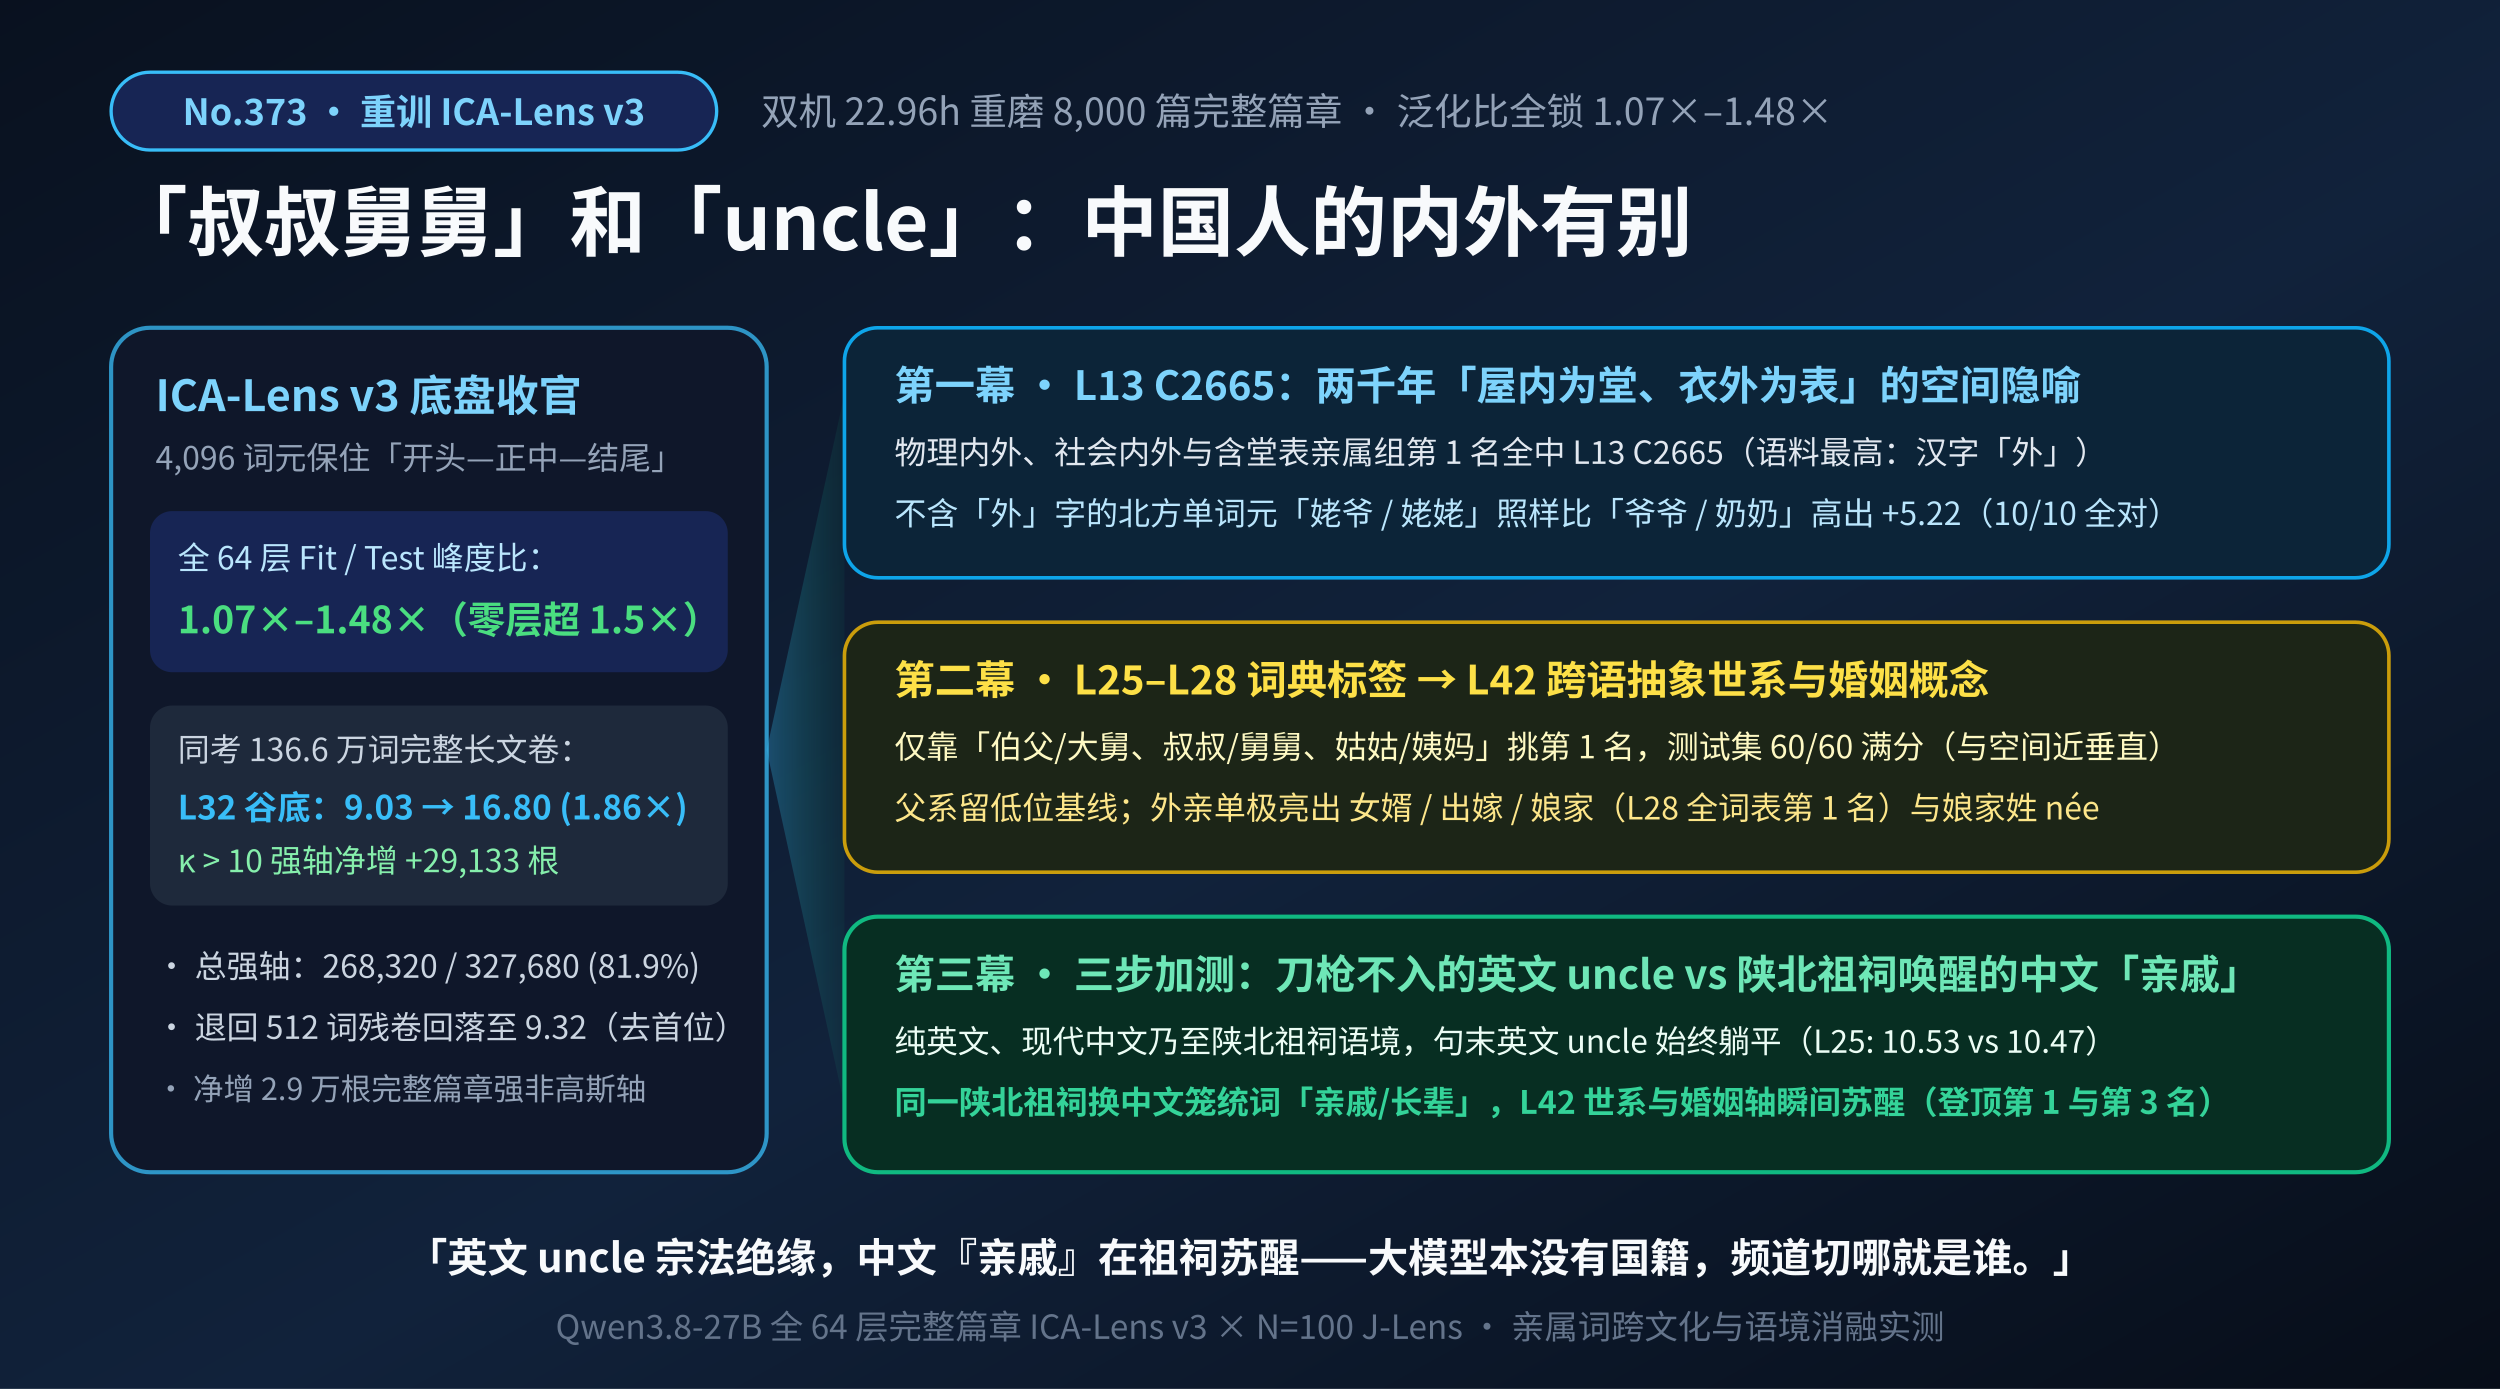
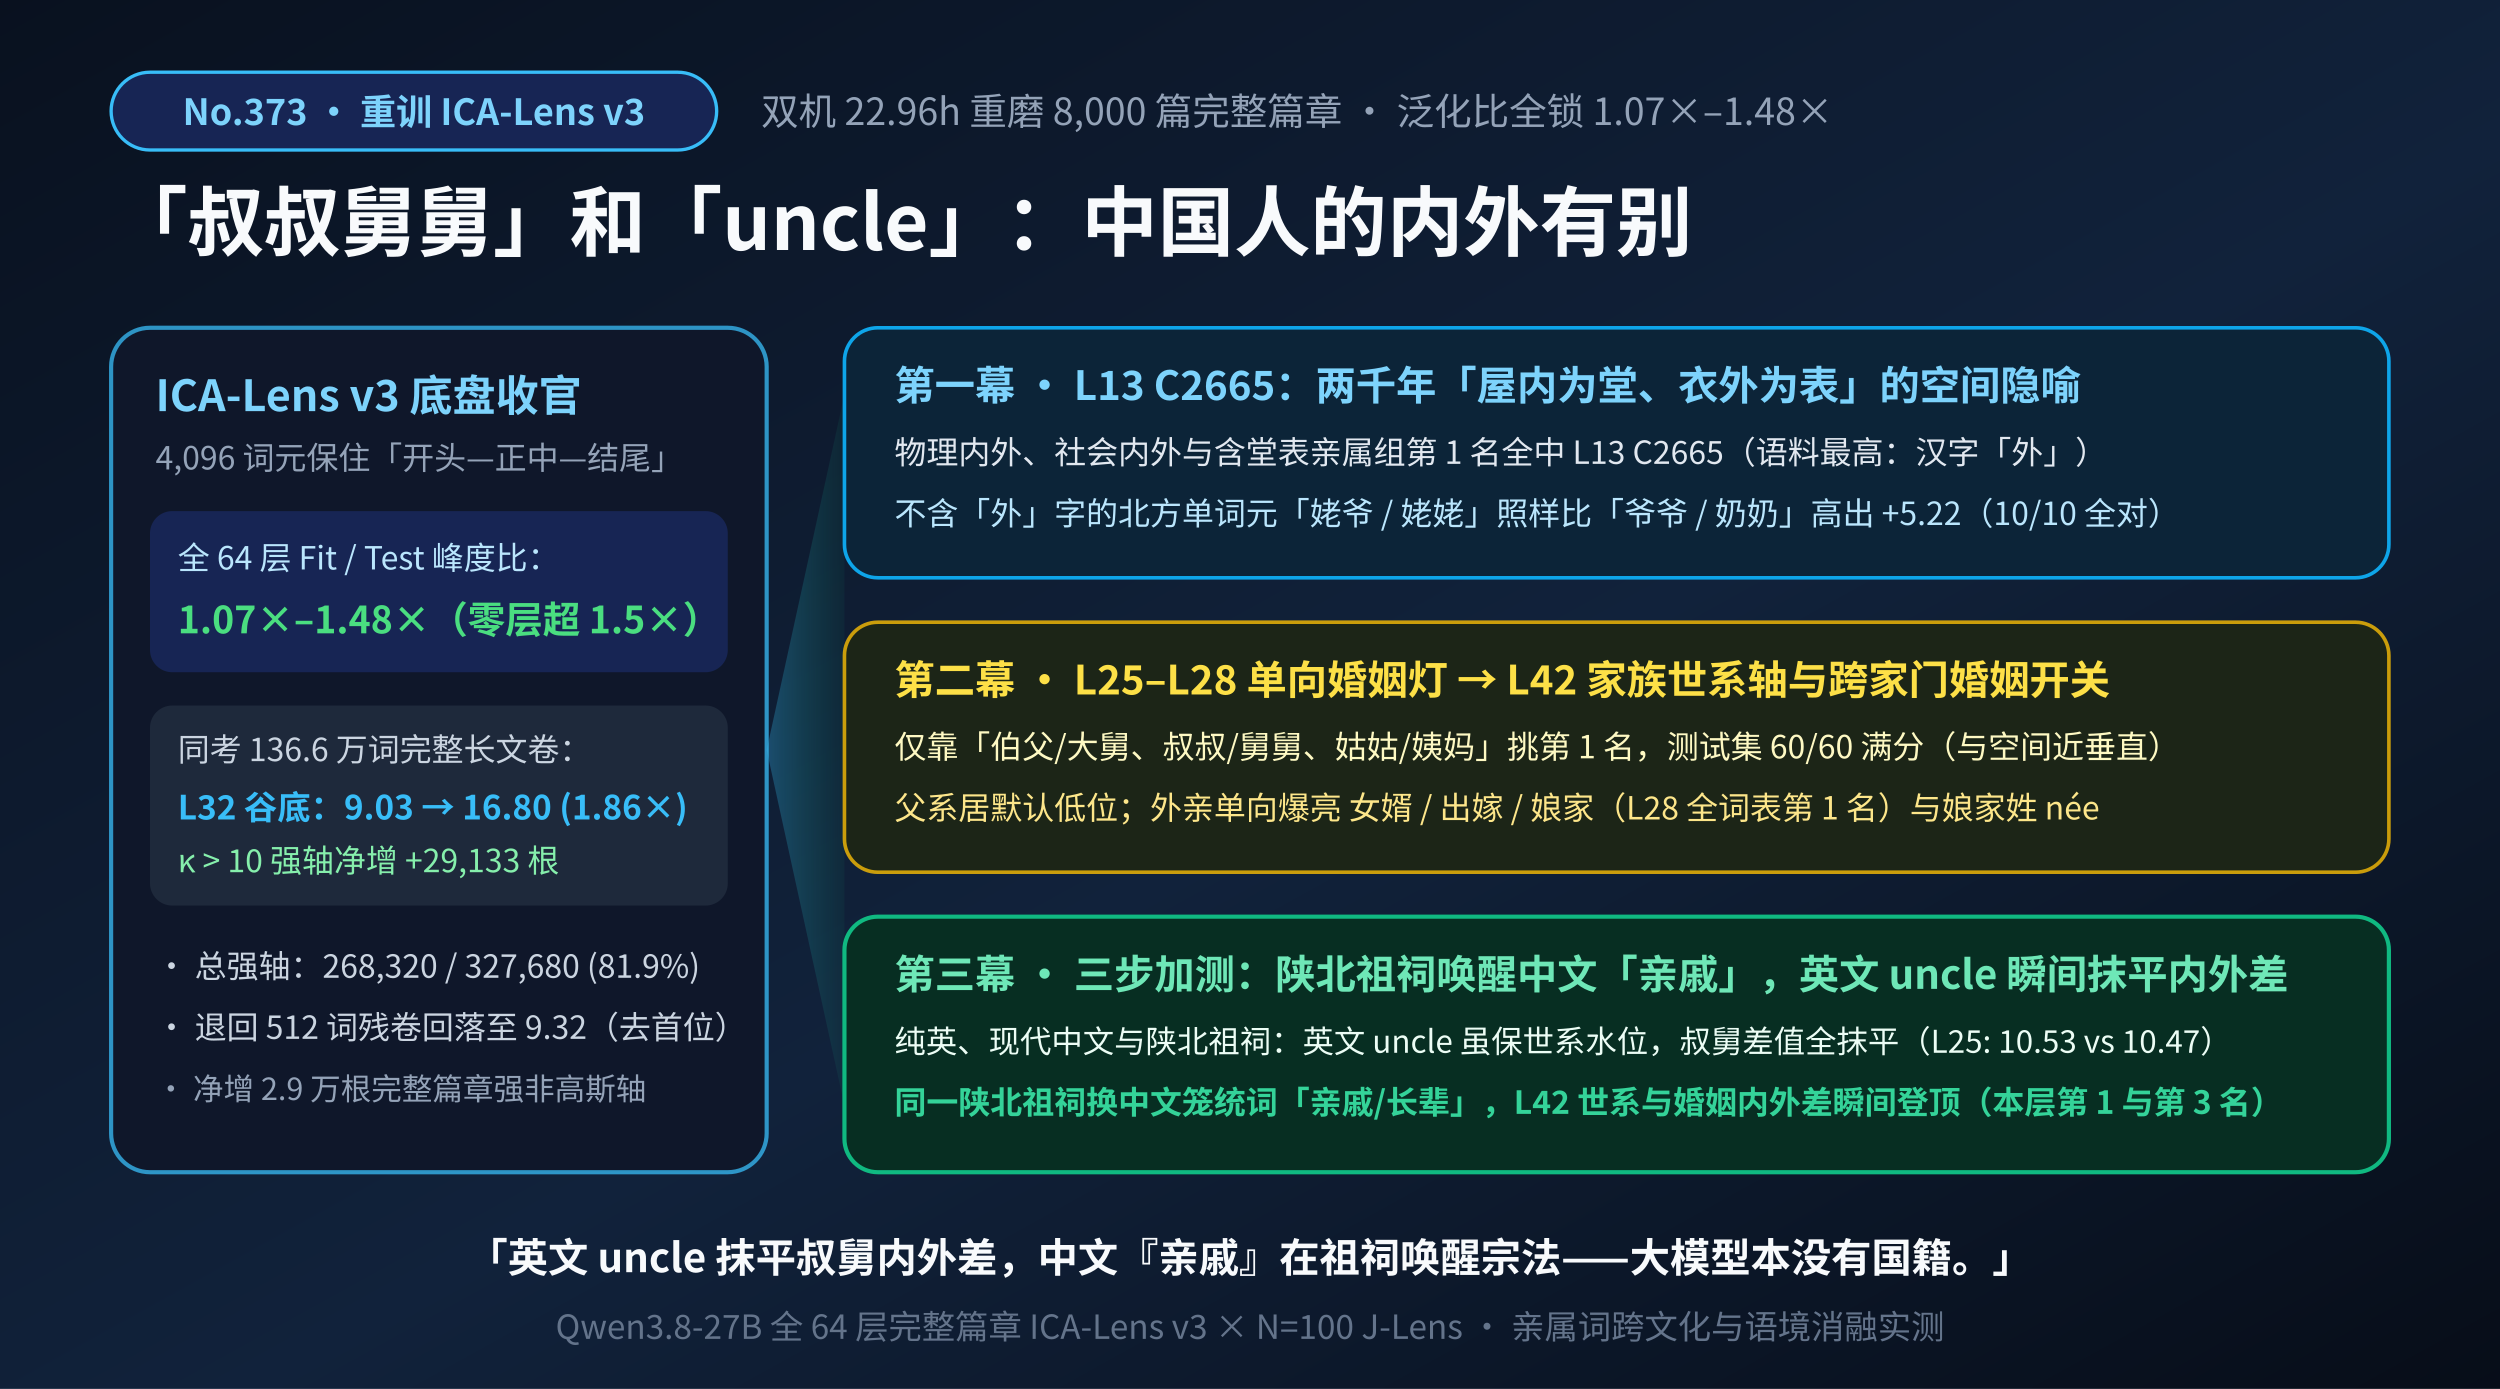
<svg xmlns="http://www.w3.org/2000/svg" viewBox="0 0 900 500" width="900" height="500" font-family="'WenQuanYi Micro Hei','Noto Sans CJK SC',sans-serif">
  <defs>
    <linearGradient id="bg373" x1="0" y1="0" x2="1" y2="1">
      <stop offset="0" stop-color="#09111f" />
      <stop offset="0.55" stop-color="#11223b" />
      <stop offset="1" stop-color="#070d18" />
    </linearGradient>
    <linearGradient id="beam373" x1="0" y1="0" x2="1" y2="0">
      <stop offset="0" stop-color="#38bdf8" stop-opacity="0.30" />
      <stop offset="1" stop-color="#10b981" stop-opacity="0.06" />
    </linearGradient>
  </defs>
  <rect width="900" height="500" fill="url(#bg373)" />
  <rect x="40" y="26" width="218" height="28" rx="14" fill="#172554" stroke="#38bdf8" stroke-width="1.2" />
  <text x="149" y="45" text-anchor="middle" font-size="13" font-weight="bold" fill="#7dd3fc">No.373 · 重训 ICA-Lens v3</text>
  <text x="274" y="45" font-size="13.5" fill="#94a3b8">双机 22.96h 重磨 8,000 篇完整篇章 · 泛化比全锁 1.07×–1.48×</text>
  <text x="40" y="90" font-size="27.5" font-weight="bold" fill="#f8fafc">「叔叔舅舅」和「uncle」：中国人的内外有别</text>
  <rect x="40" y="118" width="236" height="304" rx="14" fill="#0f172a" stroke="#38bdf8" stroke-width="1.5" stroke-opacity="0.75" />
  <text x="56" y="148" font-size="15.5" font-weight="bold" fill="#7dd3fc">ICA-Lens v3 底盘收官</text>
  <text x="56" y="169" font-size="11.5" fill="#94a3b8">4,096 词元保住「开头—正中—结尾」</text>
  <rect x="54" y="184" width="208" height="58" rx="8" fill="#172554" />
  <text x="64" y="205" font-size="11.5" fill="#bae6fd">全 64 层 Fit / Test 峰度比：</text>
  <text x="64" y="228" font-size="13.5" font-weight="bold" fill="#4ade80">1.07×–1.48×（零层超 1.5×）</text>
  <rect x="54" y="254" width="208" height="72" rx="8" fill="#1e293b" />
  <text x="64" y="274" font-size="11.5" fill="#cbd5e1">同考 136.6 万词完整长文卷：</text>
  <text x="64" y="295" font-size="12" font-weight="bold" fill="#38bdf8">L32 谷底：9.03 → 16.80 (1.86×)</text>
  <text x="64" y="314" font-size="11.5" fill="#86efac">κ &gt; 10 强轴净增 +29,133 根</text>
  <text x="56" y="352" font-size="11.5" fill="#cbd5e1">• 总强轴：268,320 / 327,680 (81.9%)</text>
  <text x="56" y="374" font-size="11.5" fill="#cbd5e1">• 退回 512 词残卷回落至 9.32（去首位）</text>
  <text x="56" y="396" font-size="11" fill="#94a3b8">• 净增 2.9 万根完整篇章强非高斯轴</text>
  <polygon points="276,270 304,142 304,398" fill="url(#beam373)" />
  <rect x="304" y="118" width="556" height="90" rx="12" fill="#0c2438" stroke="#0ea5e9" stroke-width="1.3" />
  <text x="322" y="144" font-size="14.5" font-weight="bold" fill="#7dd3fc">第一幕 · L13 C2665：两千年「屋内为堂、衣外为表」的空间隐喻</text>
  <text x="322" y="167" font-size="11.5" fill="#e2e8f0">物理内外、社会内外与含堂表亲属组第 1 名全中 L13 C2665（语料最高：汉字「外」）</text>
  <text x="322" y="189" font-size="11.5" fill="#bae6fd">不含「外」字的北方单词元「姥爷 / 姥姥」照样比「爷爷 / 奶奶」高出 +5.22（10/10 全对）</text>
  <rect x="304" y="224" width="556" height="90" rx="12" fill="#1c2517" stroke="#eab308" stroke-width="1.3" stroke-opacity="0.85" />
-   <text x="322" y="250" font-size="14.5" font-weight="bold" fill="#fde047">第二幕 · L25–L28 词典标签 → L42 跨语抽象世系与婚姻概念</text>
+   <text x="322" y="250" font-size="14.5" font-weight="bold" fill="#fde047">第二幕 · L25–L28 单向婚姻灯 → L42 家族世系轴与跨家门婚姻开关</text>
  <text x="322" y="273" font-size="11.5" fill="#fef9c3">仅靠「伯父/大舅、叔叔/舅舅、姑姑/姨妈」挑第 1 名，测试集 60/60 满分（与空间近垂直）</text>
-   <text x="322" y="295" font-size="11.5" fill="#fde68a">父系留低位基线；外亲单极亮出 女婿 / 出嫁 / 娘家（L28 全词表第 1 名）与娘家姓 née</text>
+   <text x="322" y="295" font-size="11.5" fill="#fde68a">父系居默认低位；外亲单向爆亮 女婿 / 出嫁 / 娘家（L28 全词表第 1 名）与娘家姓 née</text>
  <rect x="304" y="330" width="556" height="92" rx="12" fill="#072e22" stroke="#10b981" stroke-width="1.5" />
-   <text x="322" y="356" font-size="14.5" font-weight="bold" fill="#6ee7b7">第三幕 · 三步加测：刀枪不入的英文 uncle vs 陕北祖祠唤醒的中文「亲戚」</text>
-   <text x="322" y="379" font-size="11.4" fill="#ecfdf5">纯英文、现代中文乃至陕北祖祠语境，句末英文 uncle 始终躺平（L25: 10.53 vs 10.47）</text>
-   <text x="322" y="401" font-size="11.6" font-weight="bold" fill="#34d399">同一陕北祖祠换中文笼统词「亲戚/长辈」，L42 世系与婚姻轴瞬间苏醒（登顶第 1 与第 3 名）</text>
-   <text x="450" y="458" text-anchor="middle" font-size="14.5" font-weight="bold" fill="#f8fafc">「英文 uncle 宗法绝缘，中文『亲戚』在祖祠苏醒——大模型本没有国籍，频道切哪就是谁。」</text>
+   <text x="322" y="356" font-size="14.5" font-weight="bold" fill="#6ee7b7">第三幕 · 三步加测：陕北祖祠唤醒中文「亲戚」，英文 uncle 瞬间抹平内外差</text>
+   <text x="322" y="379" font-size="11.3" fill="#ecfdf5">纯英、现代中文与陕北祖祠：英文 uncle 虽保世系水位，叔舅差值全抹平（L25: 10.53 vs 10.47）</text>
+   <text x="322" y="401" font-size="11.5" font-weight="bold" fill="#34d399">同一陕北祖祠换中文笼统词「亲戚/长辈」，L42 世系与婚姻内外差瞬间登顶（本层第 1 与第 3 名）</text>
+   <text x="450" y="458" text-anchor="middle" font-size="14.5" font-weight="bold" fill="#f8fafc">「英文 uncle 抹平叔舅内外差，中文『亲戚』在祖祠唤醒宗法——大模型本没有国籍。」</text>
  <text x="450" y="482" text-anchor="middle" font-size="12" fill="#64748b">Qwen3.8-27B 全 64 层完整篇章 ICA-Lens v3 × N=100 J-Lens · 亲属词跨文化与语境消融实测</text>
</svg>
